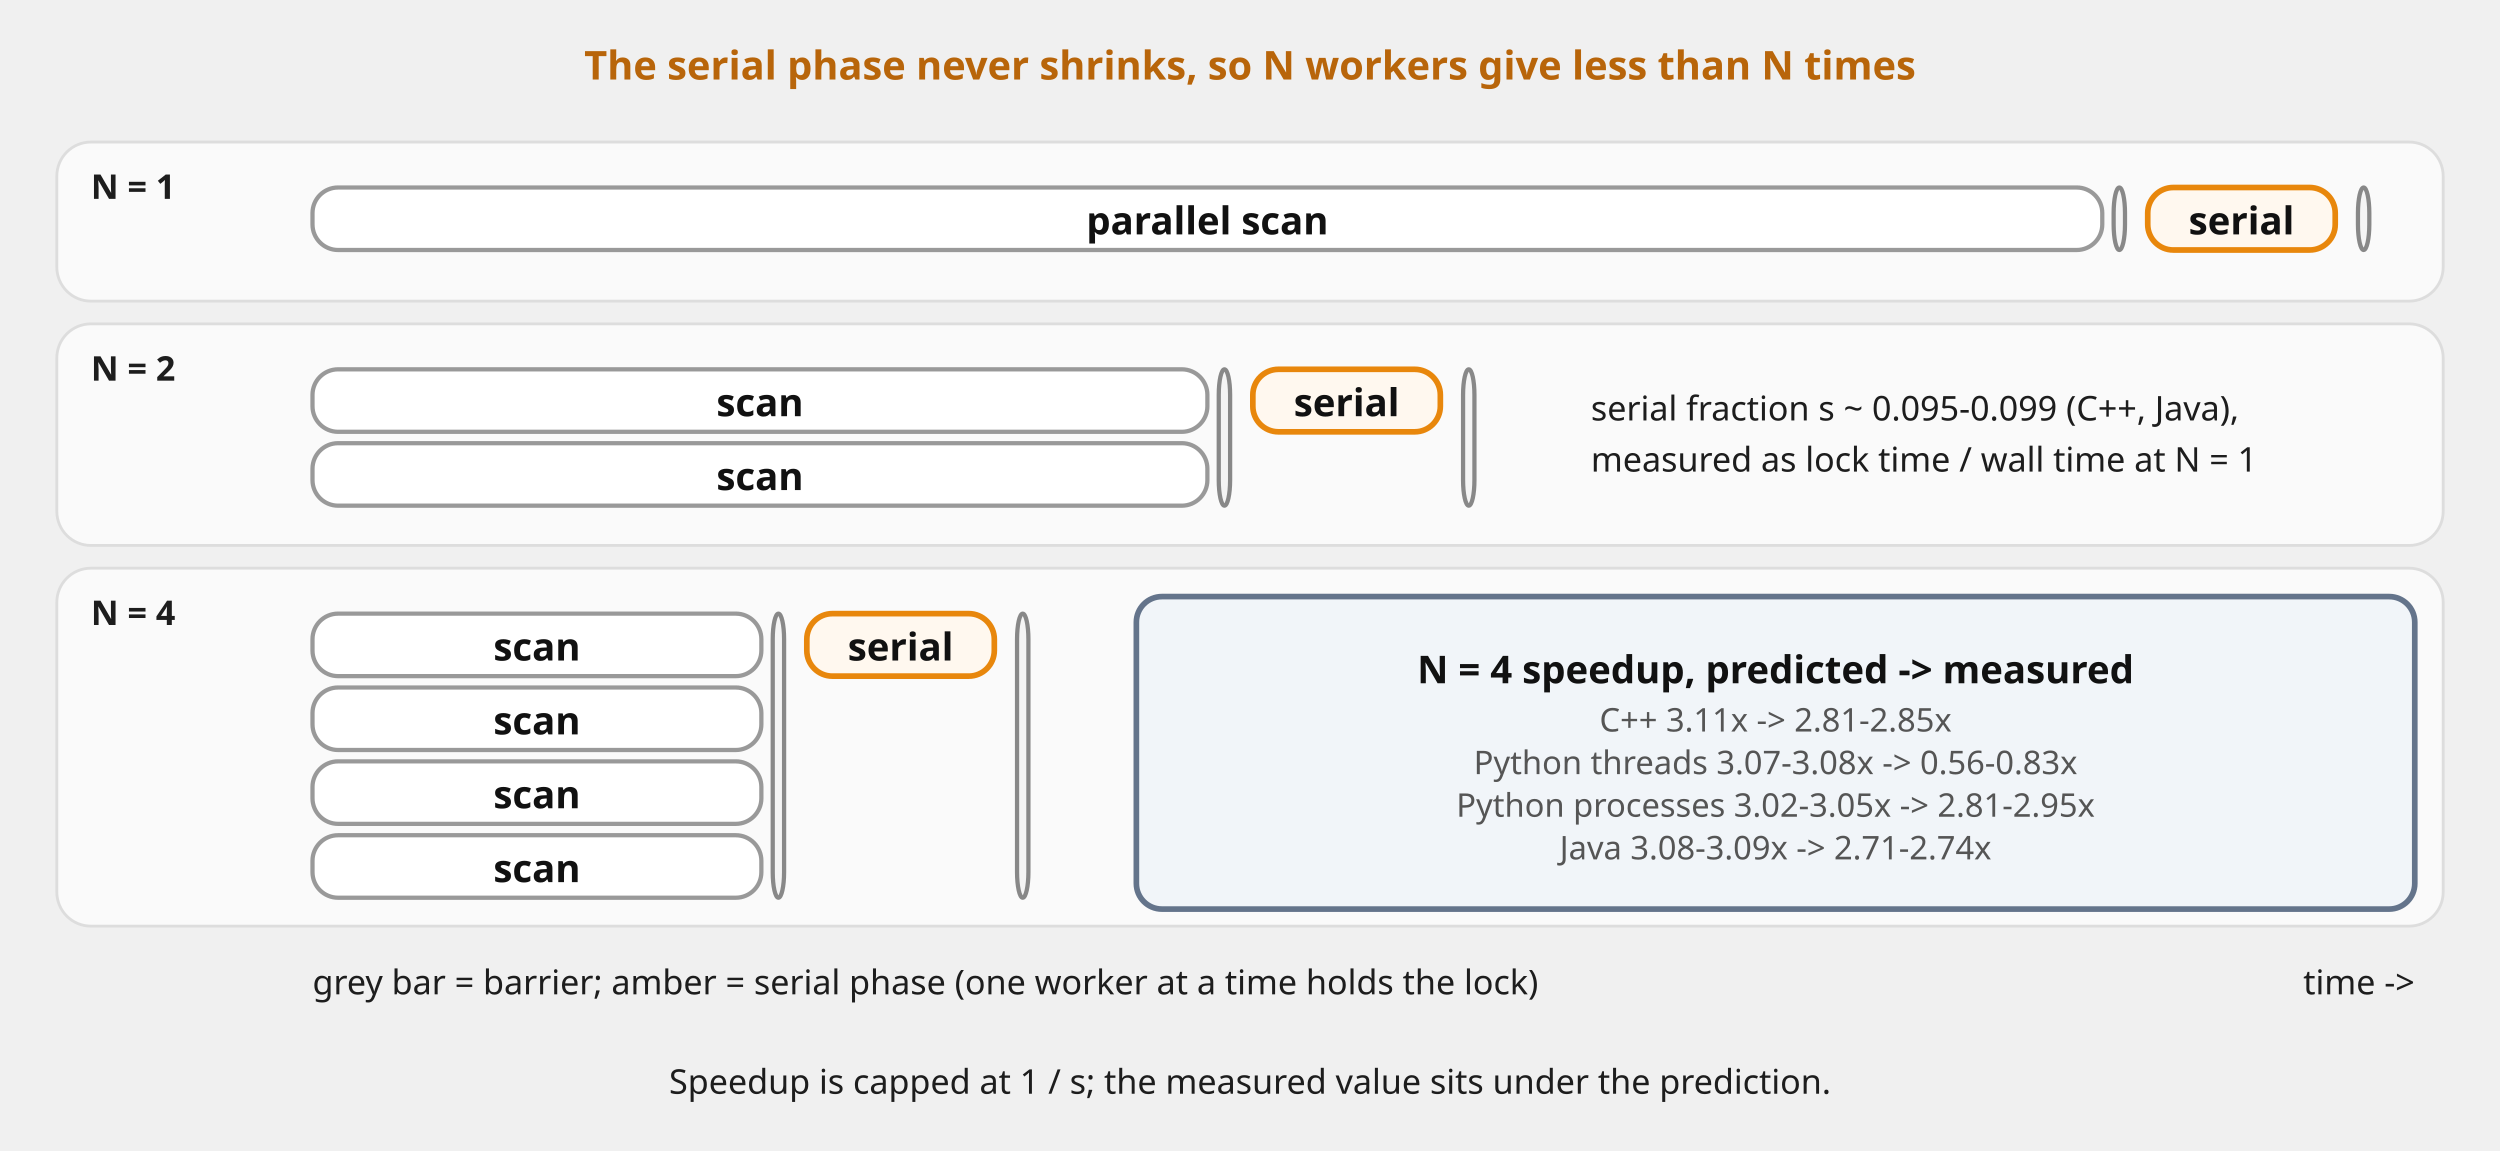
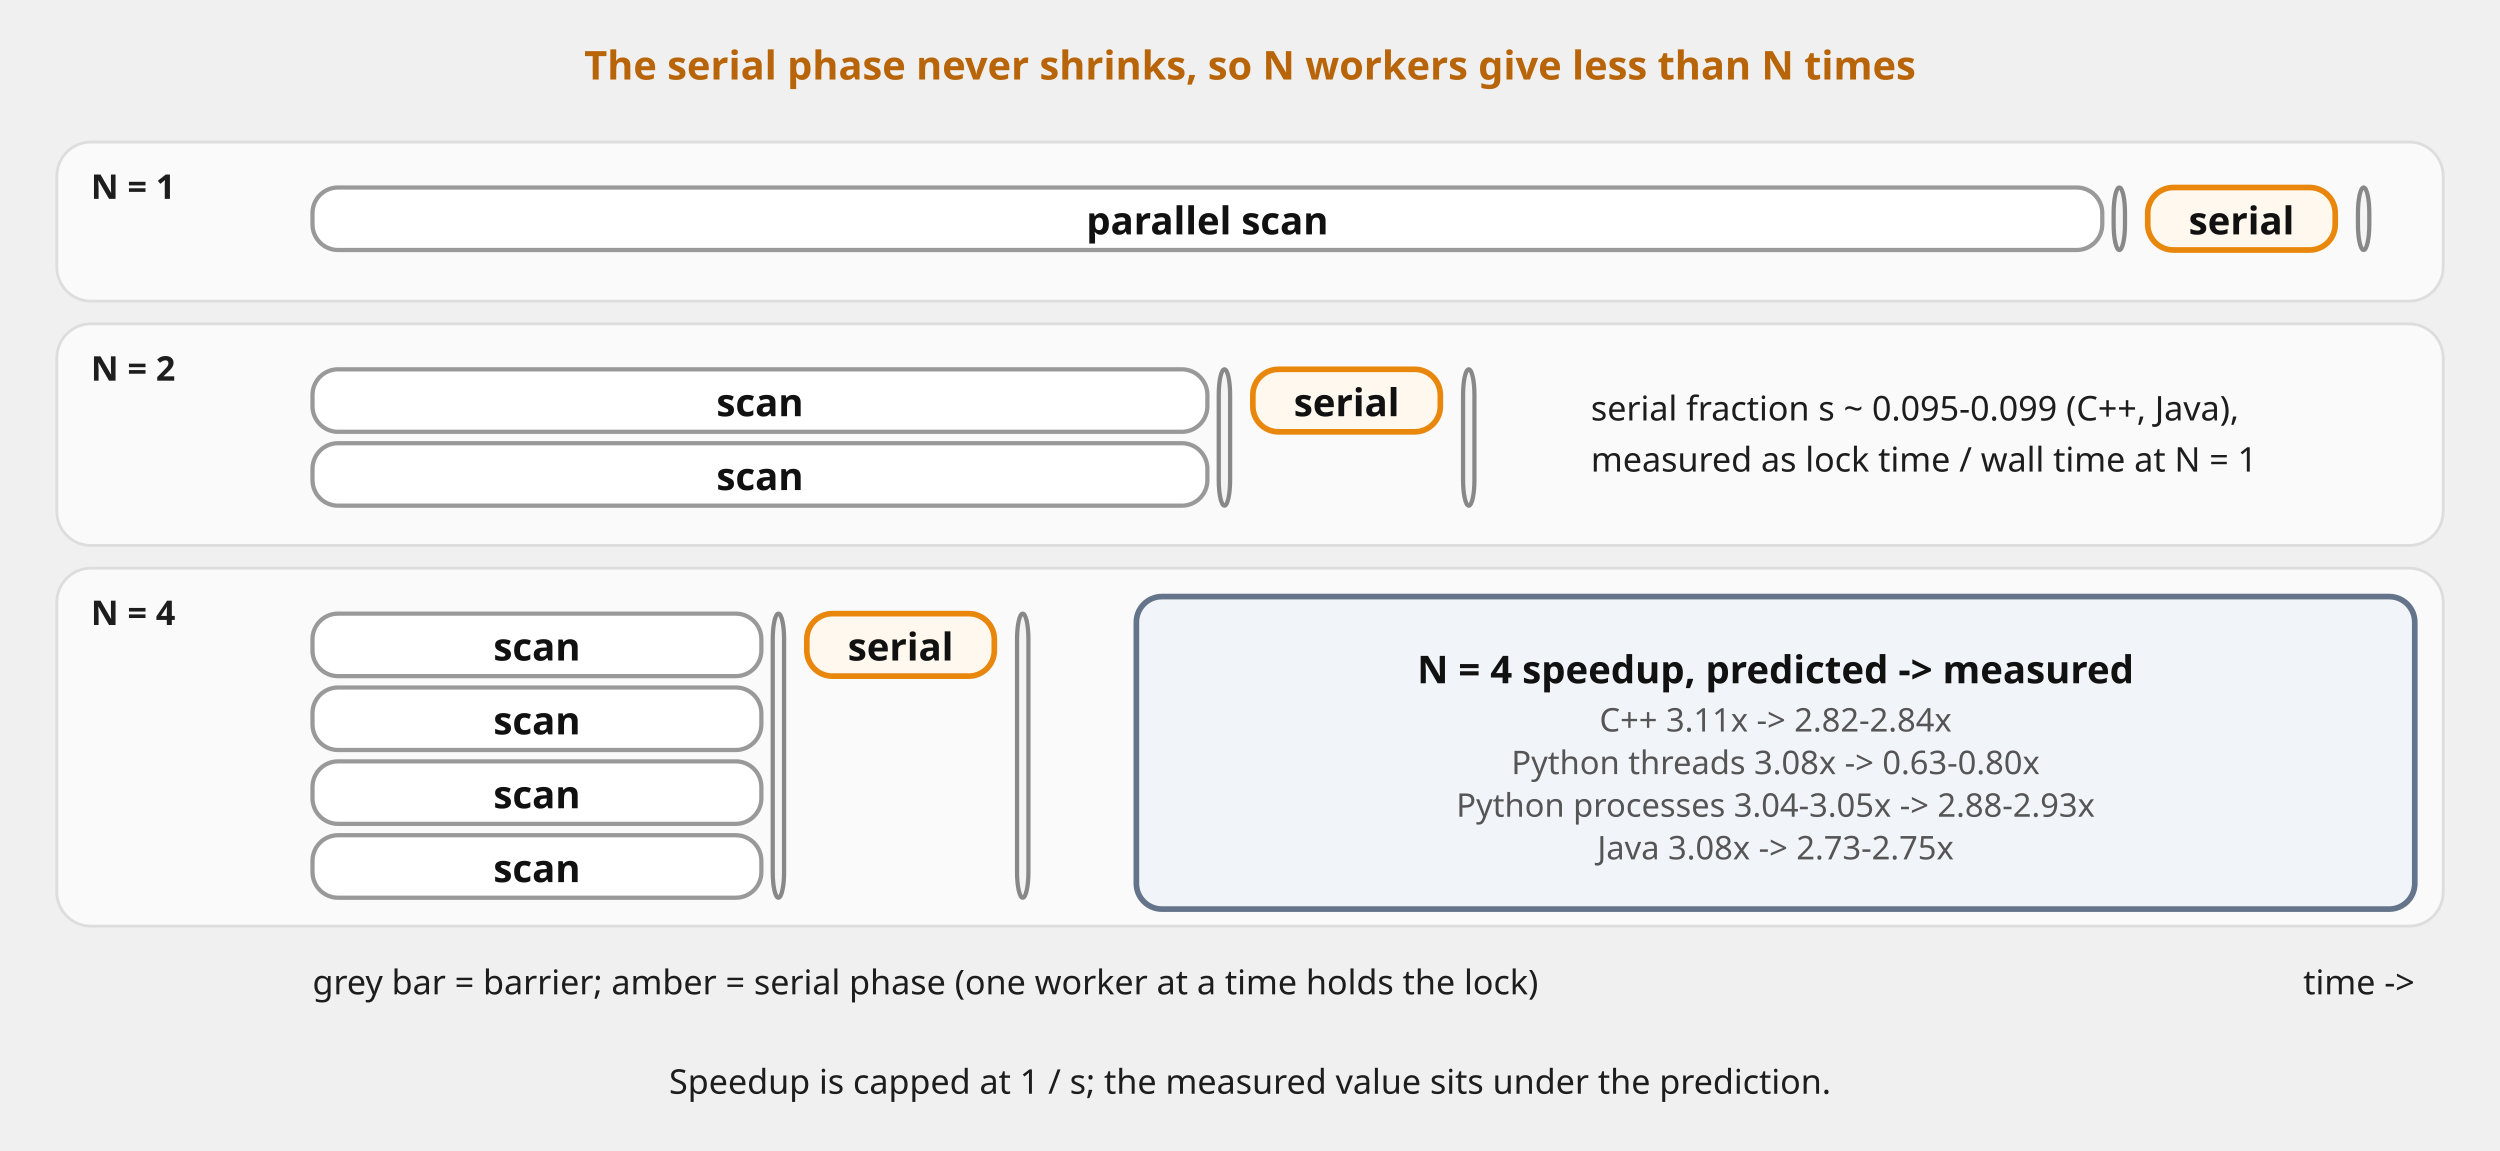
<svg xmlns="http://www.w3.org/2000/svg" viewBox="0 0 880 405" font-family="'Red Hat Text', system-ui, sans-serif" role="img">
  <defs>
    <marker id="a" viewBox="0 0 10 10" refX="8.5" refY="5" markerWidth="9" markerHeight="9" orient="auto-start-reverse">
      <path d="M0,0 L10,5 L0,10 z" fill="#555" />
    </marker>
    <marker id="am" viewBox="0 0 10 10" refX="8.5" refY="5" markerWidth="9" markerHeight="9" orient="auto-start-reverse">
      <path d="M0,0 L10,5 L0,10 z" fill="#b8650a" />
    </marker>
  </defs>
  <rect x="20" y="50" width="840" height="56" rx="12" fill="#fafafa" stroke="#ddd" />
  <text x="32" y="70" font-size="12" font-weight="700" fill="#1d1d1d">N = 1</text>
  <rect x="20" y="114" width="840" height="78" rx="12" fill="#fafafa" stroke="#ddd" />
  <text x="32" y="134" font-size="12" font-weight="700" fill="#1d1d1d">N = 2</text>
  <rect x="20" y="200" width="840" height="126" rx="12" fill="#fafafa" stroke="#ddd" />
  <text x="32" y="220" font-size="12" font-weight="700" fill="#1d1d1d">N = 4</text>
  <rect x="110" y="66" width="630" height="22" rx="9" fill="#ffffff" stroke="#999999" stroke-width="1.5" />
  <text x="425.0" y="82.5" font-size="13.5" font-weight="700" fill="#111111" text-anchor="middle">parallel scan</text>
  <rect x="744" y="66" width="4" height="22" rx="9" fill="#f4f4f4" stroke="#888888" stroke-width="1.5" />
  <text x="746.0" y="82.5" font-size="13.5" font-weight="700" fill="#111111" text-anchor="middle" />
  <rect x="756" y="66" width="66" height="22" rx="9" fill="#fff8ef" stroke="#e8870c" stroke-width="2" />
  <text x="789.0" y="82.5" font-size="13.5" font-weight="700" fill="#111111" text-anchor="middle">serial</text>
  <rect x="830" y="66" width="4" height="22" rx="9" fill="#f4f4f4" stroke="#888888" stroke-width="1.5" />
  <text x="832.0" y="82.5" font-size="13.5" font-weight="700" fill="#111111" text-anchor="middle" />
  <rect x="110" y="130" width="315" height="22" rx="9" fill="#ffffff" stroke="#999999" stroke-width="1.5" />
  <text x="267.5" y="146.5" font-size="13.5" font-weight="700" fill="#111111" text-anchor="middle">scan</text>
  <rect x="110" y="156" width="315" height="22" rx="9" fill="#ffffff" stroke="#999999" stroke-width="1.5" />
  <text x="267.5" y="172.5" font-size="13.5" font-weight="700" fill="#111111" text-anchor="middle">scan</text>
  <rect x="429" y="130" width="4" height="48" rx="9" fill="#f4f4f4" stroke="#888888" stroke-width="1.5" />
  <text x="431.0" y="159.5" font-size="13.5" font-weight="700" fill="#111111" text-anchor="middle" />
  <rect x="441" y="130" width="66" height="22" rx="9" fill="#fff8ef" stroke="#e8870c" stroke-width="2" />
  <text x="474.0" y="146.5" font-size="13.5" font-weight="700" fill="#111111" text-anchor="middle">serial</text>
  <rect x="515" y="130" width="4" height="48" rx="9" fill="#f4f4f4" stroke="#888888" stroke-width="1.5" />
  <text x="517.0" y="159.5" font-size="13.5" font-weight="700" fill="#111111" text-anchor="middle" />
  <rect x="110" y="216" width="158" height="22" rx="9" fill="#ffffff" stroke="#999999" stroke-width="1.5" />
  <text x="189.0" y="232.5" font-size="13.5" font-weight="700" fill="#111111" text-anchor="middle">scan</text>
  <rect x="110" y="242" width="158" height="22" rx="9" fill="#ffffff" stroke="#999999" stroke-width="1.5" />
  <text x="189.0" y="258.5" font-size="13.5" font-weight="700" fill="#111111" text-anchor="middle">scan</text>
  <rect x="110" y="268" width="158" height="22" rx="9" fill="#ffffff" stroke="#999999" stroke-width="1.5" />
  <text x="189.0" y="284.5" font-size="13.5" font-weight="700" fill="#111111" text-anchor="middle">scan</text>
  <rect x="110" y="294" width="158" height="22" rx="9" fill="#ffffff" stroke="#999999" stroke-width="1.5" />
  <text x="189.0" y="310.5" font-size="13.5" font-weight="700" fill="#111111" text-anchor="middle">scan</text>
  <rect x="272" y="216" width="4" height="100" rx="9" fill="#f4f4f4" stroke="#888888" stroke-width="1.5" />
  <text x="274.0" y="271.5" font-size="13.5" font-weight="700" fill="#111111" text-anchor="middle" />
  <rect x="284" y="216" width="66" height="22" rx="9" fill="#fff8ef" stroke="#e8870c" stroke-width="2" />
  <text x="317.0" y="232.5" font-size="13.5" font-weight="700" fill="#111111" text-anchor="middle">serial</text>
  <rect x="358" y="216" width="4" height="100" rx="9" fill="#f4f4f4" stroke="#888888" stroke-width="1.5" />
  <text x="360.0" y="271.5" font-size="13.5" font-weight="700" fill="#111111" text-anchor="middle" />
  <rect x="400" y="210" width="450" height="110" rx="9" fill="#f1f5f9" stroke="#64748b" stroke-width="2" />
  <text x="625.0" y="240.5" font-size="13.5" font-weight="700" fill="#111111" text-anchor="middle">N = 4 speedup, predicted -&gt; measured</text>
-   <text x="625.0" y="257.5" font-size="11.5" fill="#555555" text-anchor="middle">C++              3.11x -&gt; 2.81-2.85x</text>
-   <text x="625.0" y="272.5" font-size="11.5" fill="#555555" text-anchor="middle">Python threads   3.07-3.08x -&gt; 0.56-0.83x</text>
-   <text x="625.0" y="287.5" font-size="11.5" fill="#555555" text-anchor="middle">Python processes 3.02-3.05x -&gt; 2.81-2.95x</text>
-   <text x="625.0" y="302.5" font-size="11.5" fill="#555555" text-anchor="middle">Java             3.08-3.09x -&gt; 2.71-2.74x</text>
+   <text x="625.0" y="257.5" font-size="11.5" fill="#555555" text-anchor="middle">C++              3.11x -&gt; 2.82-2.84x</text>
+   <text x="625.0" y="272.5" font-size="11.5" fill="#555555" text-anchor="middle">Python threads   3.08x -&gt; 0.63-0.80x</text>
+   <text x="625.0" y="287.5" font-size="11.5" fill="#555555" text-anchor="middle">Python processes 3.04-3.05x -&gt; 2.88-2.93x</text>
+   <text x="625.0" y="302.5" font-size="11.5" fill="#555555" text-anchor="middle">Java             3.08x -&gt; 2.73-2.75x</text>
  <text x="440" y="28" font-size="14" fill="#b8650a" text-anchor="middle" font-weight="700">The serial phase never shrinks, so N workers give less than N times</text>
  <text x="560" y="148" font-size="12" fill="#1d1d1d" text-anchor="start">serial fraction s ~ 0.095-0.099 (C++, Java),</text>
  <text x="560" y="166" font-size="12" fill="#1d1d1d" text-anchor="start">measured as lock time / wall time at N = 1</text>
  <text x="110" y="350" font-size="12" fill="#1d1d1d" text-anchor="start">grey bar = barrier; amber = serial phase (one worker at a time holds the lock)</text>
  <text x="850" y="350" font-size="12" fill="#1d1d1d" text-anchor="end">time -&gt;</text>
  <text x="440" y="385" font-size="12" fill="#1d1d1d" text-anchor="middle">Speedup is capped at 1 / s; the measured value sits under the prediction.</text>
</svg>
